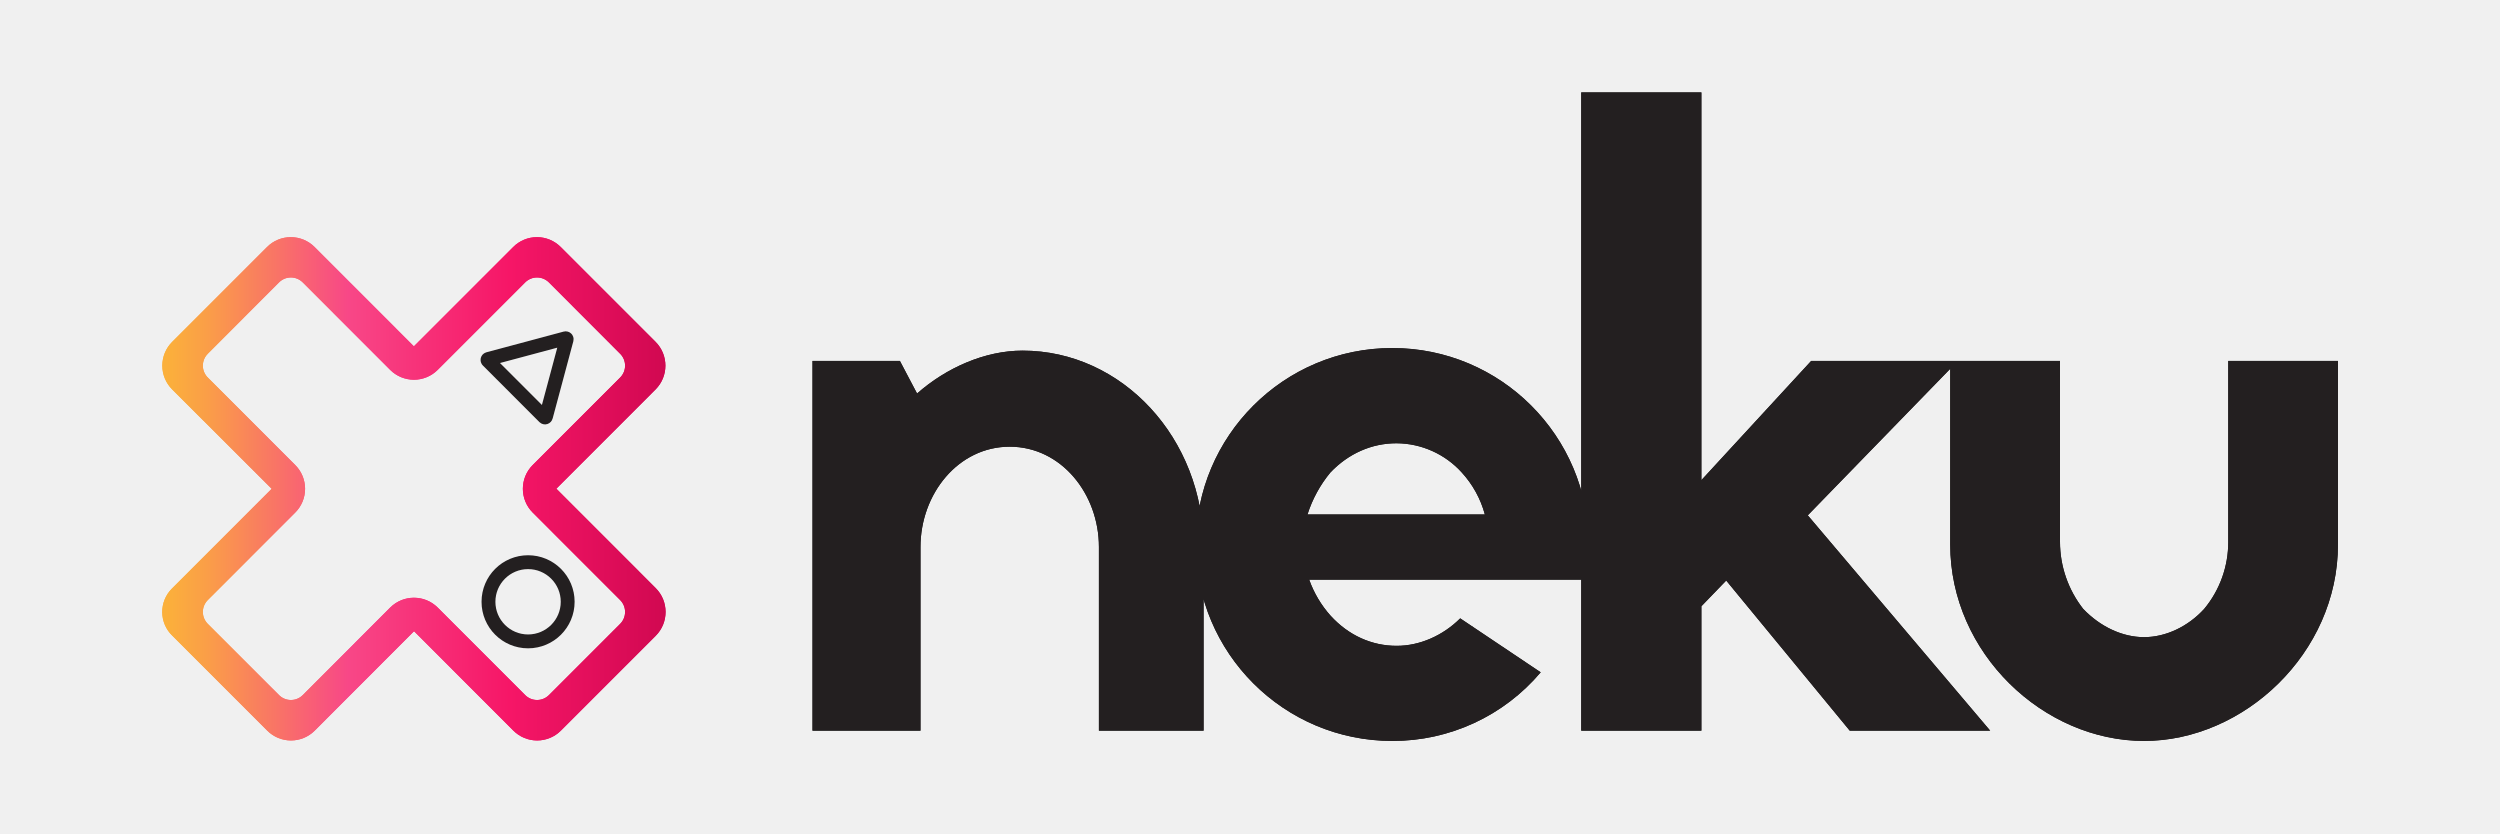
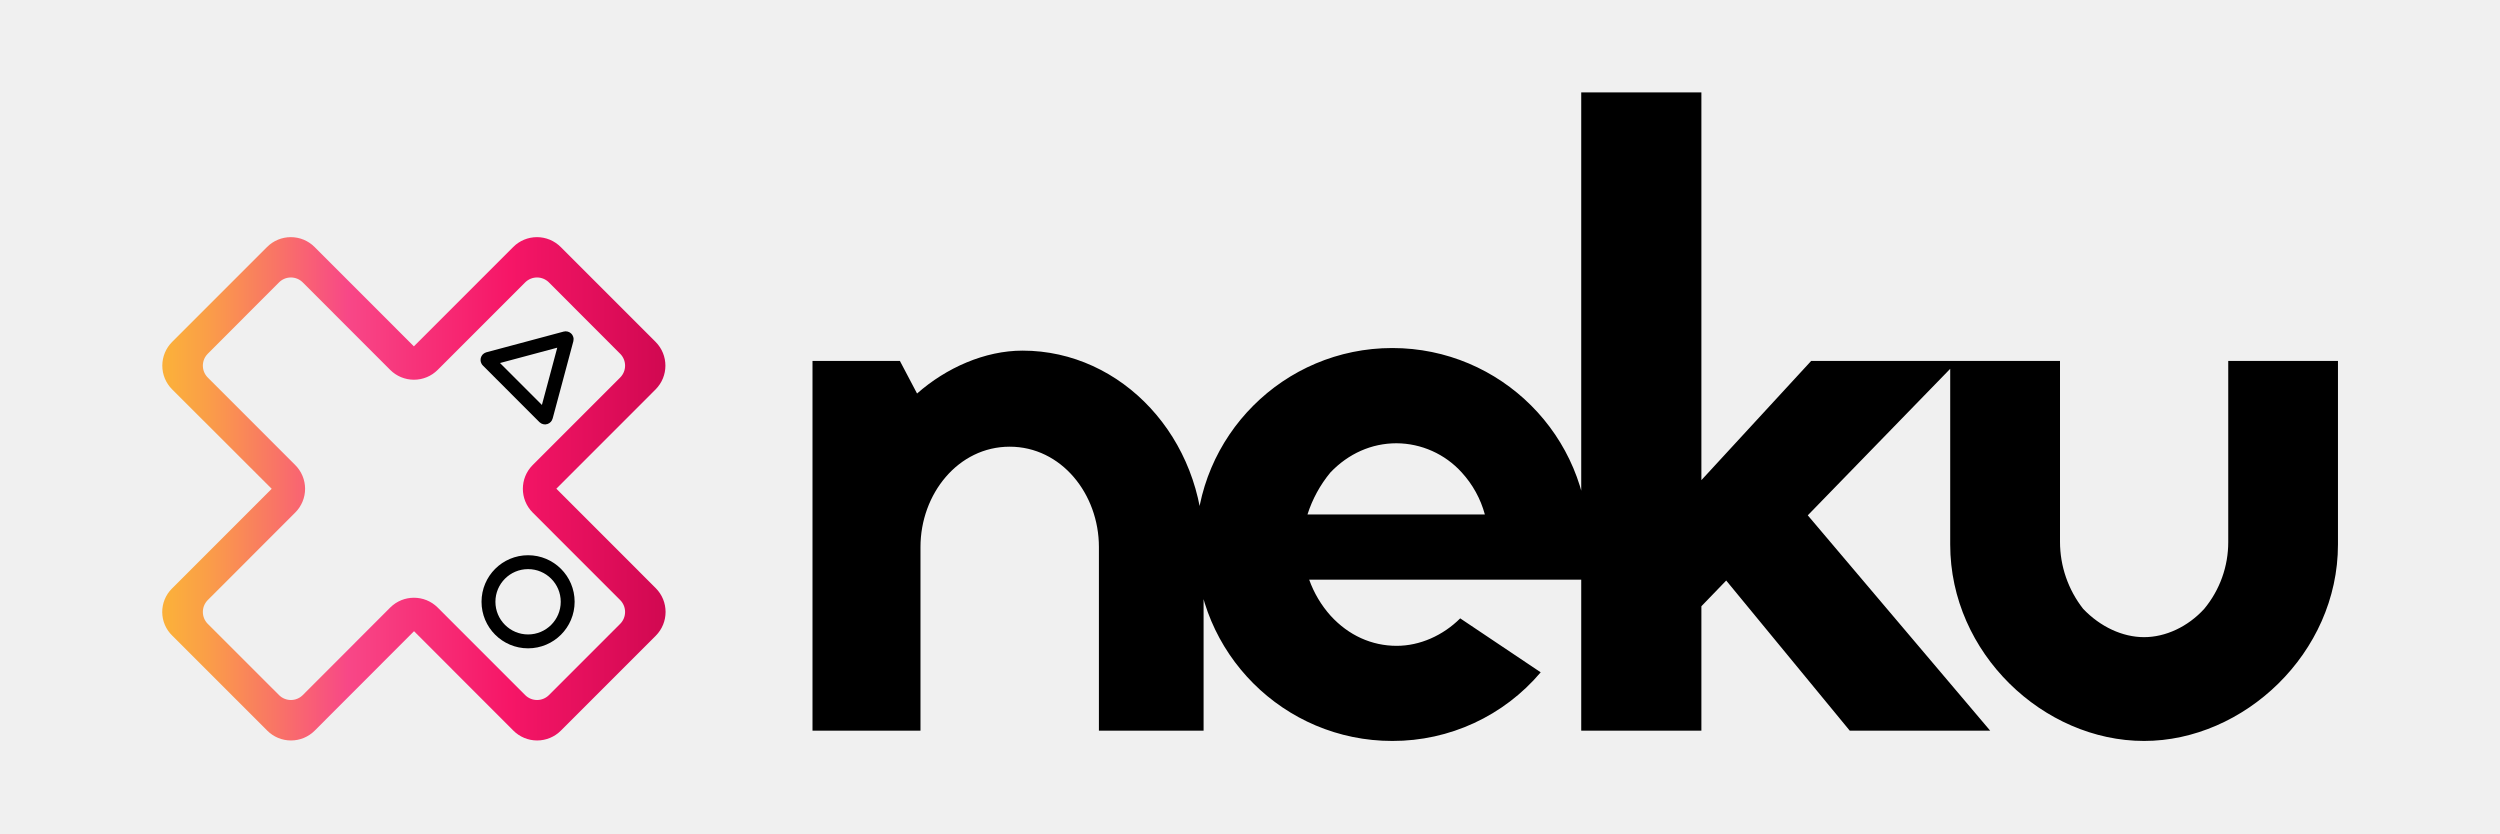
<svg xmlns="http://www.w3.org/2000/svg" viewBox="0 0 1080 360">
  <defs>
-     <style>.cls-1{fill:#231f20;}.cls-2,.cls-3,.cls-5{fill-rule:evenodd;}.cls-2{fill:url(#New_Gradient_Swatch_1);}.cls-3,.cls-4,.cls-5,.cls-6{fill:none;stroke-miterlimit:10;stroke-width:6px;}.cls-3,.cls-4{stroke:#fff;}.cls-5,.cls-6{stroke:#231f20;}</style>
+     <style>.cls-1,.cls-2{fill-rule:evenodd;}.cls-1{fill:url(#New_Gradient_Swatch_1);}.cls-2,.cls-3{fill:none;stroke:#000;stroke-miterlimit:10;stroke-width:6px;}</style>
    <linearGradient id="New_Gradient_Swatch_1" x1="70" y1="211.16" x2="287.54" y2="211.16" gradientUnits="userSpaceOnUse">
      <stop offset="0.01" stop-color="#fbb03b" />
      <stop offset="0.09" stop-color="#fa9e48" />
      <stop offset="0.24" stop-color="#f97069" />
      <stop offset="0.37" stop-color="#f84787" />
      <stop offset="0.69" stop-color="#f61667" />
      <stop offset="1" stop-color="#d10851" />
    </linearGradient>
  </defs>
  <g id="iso-grad2-text-black">
-     <path class="cls-1" d="M388.75,155.91,396.17,170c12.6-11.11,29.27-18.53,45.58-18.53,43,0,78.2,37.81,78.2,84.87v79.31H474.73V236.33c0-23-16.3-43.36-38.54-43.36s-38.54,20.38-38.54,43.36v79.31H351V155.91Zm242,111.18,34.83,23.35a83.68,83.68,0,0,1-64.11,29.65,84.87,84.87,0,1,1,84.87-84.87,70,70,0,0,1-1.49,15.2H565.57A47.1,47.1,0,0,0,574.83,266c7.79,8.52,17.79,13,28.54,13,10,0,20-4.45,27.43-11.86Zm-66-44.84h76.71a43.83,43.83,0,0,0-10-18.16,38.3,38.3,0,0,0-28.17-12.6c-10.75,0-20.75,4.45-28.54,12.6A54.38,54.38,0,0,0,564.83,222.25Zm295,93.39H799.09l-53.37-64.85L735,261.9v53.74H683.09V39.91H735V207.42l47.44-51.51h63.37l-64.85,66.71ZM1010,155.91v79.31c0,47.07-40.77,84.87-83.76,84.87-43.36,0-83.75-37.8-83.75-84.87V155.91h47.43v78.2a47,47,0,0,0,10,28.91c7.41,7.78,17.05,12.23,26.31,12.23s18.9-4.45,26-12.23a45.1,45.1,0,0,0,10.37-28.91v-78.2Z" />
-     <path class="cls-1" d="M388.75,155.91,396.17,170c12.6-11.11,29.27-18.53,45.58-18.53,43,0,78.2,37.81,78.2,84.87v79.31H474.73V236.33c0-23-16.3-43.36-38.54-43.36s-38.54,20.38-38.54,43.36v79.31H351V155.91Zm242,111.18,34.83,23.35a83.68,83.68,0,0,1-64.11,29.65,84.87,84.87,0,1,1,84.87-84.87,70,70,0,0,1-1.49,15.2H565.57A47.1,47.1,0,0,0,574.83,266c7.79,8.52,17.79,13,28.54,13,10,0,20-4.45,27.43-11.86Zm-66-44.84h76.71a43.83,43.83,0,0,0-10-18.16,38.3,38.3,0,0,0-28.17-12.6c-10.75,0-20.75,4.45-28.54,12.6A54.38,54.38,0,0,0,564.83,222.25Zm295,93.39H799.09l-53.37-64.85L735,261.9v53.74H683.09V39.91H735V207.42l47.44-51.51h63.37l-64.85,66.71ZM1010,155.91v79.31c0,47.07-40.77,84.87-83.76,84.87-43.36,0-83.75-37.8-83.75-84.87V155.91h47.43v78.2a47,47,0,0,0,10,28.91c7.41,7.78,17.05,12.23,26.31,12.23s18.9-4.45,26-12.23a45.1,45.1,0,0,0,10.37-28.91v-78.2Z" />
-     <path class="cls-2" d="M240.38,211.16,283.3,254.1a14.57,14.57,0,0,1,0,20.53l-41,41a14.5,14.5,0,0,1-20.52,0l-42.92-42.95-42.9,42.95a14.49,14.49,0,0,1-20.51,0l-41-41a14.25,14.25,0,0,1-.23-20.31l43.15-43.16L74.37,168.22a14.5,14.5,0,0,1,0-20.52l41-41a14.5,14.5,0,0,1,20.52,0l42.9,42.92,42.92-42.92a14.49,14.49,0,0,1,20.51,0l41,41a14.54,14.54,0,0,1,0,20.52l-42.92,42.94Zm27.53-58.33L237.13,122a7.24,7.24,0,0,0-10.26,0l-37.79,37.79a14.5,14.5,0,0,1-20.52,0L130.79,122a7.24,7.24,0,0,0-10.26,0L89.75,152.83a7.28,7.28,0,0,0,0,10.26l37.79,37.81h0a14.49,14.49,0,0,1,0,20.52h0L89.75,259.23a7.29,7.29,0,0,0,0,10.27l30.79,30.78a7.26,7.26,0,0,0,10.26,0l37.77-37.82a14.53,14.53,0,0,1,20.51,0l37.8,37.82a7.26,7.26,0,0,0,10.26,0l30.78-30.78a7.29,7.29,0,0,0,0-10.27l-37.8-37.81h0a14.52,14.52,0,0,1,0-20.52h0l37.8-37.81a7.27,7.27,0,0,0,0-10.26Z" />
-     <path class="cls-3" d="M244.29,146.14a.41.41,0,0,1,.5.5l-4.47,16.71-4.48,16.7a.41.41,0,0,1-.68.19L222.93,168,210.7,155.77a.41.41,0,0,1,.18-.68l16.71-4.47Z" />
-     <circle class="cls-4" cx="228.13" cy="259.97" r="17.11" />
-     <path class="cls-2" d="M240.38,211.16,283.3,254.1a14.57,14.57,0,0,1,0,20.53l-41,41a14.5,14.5,0,0,1-20.52,0l-42.92-42.95-42.9,42.95a14.49,14.49,0,0,1-20.51,0l-41-41a14.25,14.25,0,0,1-.23-20.31l43.15-43.16L74.37,168.22a14.5,14.5,0,0,1,0-20.52l41-41a14.5,14.5,0,0,1,20.52,0l42.9,42.92,42.92-42.92a14.49,14.49,0,0,1,20.51,0l41,41a14.54,14.54,0,0,1,0,20.52l-42.92,42.94Zm27.53-58.33L237.13,122a7.24,7.24,0,0,0-10.26,0l-37.79,37.79a14.5,14.5,0,0,1-20.52,0L130.79,122a7.24,7.24,0,0,0-10.26,0L89.75,152.83a7.28,7.28,0,0,0,0,10.26l37.79,37.81h0a14.49,14.49,0,0,1,0,20.52h0L89.75,259.23a7.29,7.29,0,0,0,0,10.27l30.79,30.78a7.26,7.26,0,0,0,10.26,0l37.77-37.82a14.53,14.53,0,0,1,20.51,0l37.8,37.82a7.26,7.26,0,0,0,10.26,0l30.78-30.78a7.29,7.29,0,0,0,0-10.27l-37.8-37.81h0a14.52,14.52,0,0,1,0-20.52h0l37.8-37.81a7.27,7.27,0,0,0,0-10.26Z" />
-     <path class="cls-5" d="M244.29,146.14a.41.41,0,0,1,.5.5l-4.47,16.71-4.48,16.7a.41.41,0,0,1-.68.19L222.93,168,210.7,155.77a.41.41,0,0,1,.18-.68l16.71-4.47Z" />
-     <circle class="cls-6" cx="228.13" cy="259.97" r="17.11" />
+     <path d="M388.75,155.91,396.17,170c12.6-11.11,29.27-18.53,45.58-18.53,43,0,78.2,37.81,78.2,84.87v79.31H474.73V236.33c0-23-16.3-43.36-38.54-43.36s-38.54,20.38-38.54,43.36v79.31H351V155.91Zm242,111.18,34.83,23.35a83.68,83.68,0,0,1-64.11,29.65,84.87,84.87,0,1,1,84.87-84.87,70,70,0,0,1-1.49,15.2H565.57A47.1,47.1,0,0,0,574.83,266c7.79,8.52,17.79,13,28.54,13,10,0,20-4.45,27.43-11.86Zm-66-44.84h76.71a43.83,43.83,0,0,0-10-18.16,38.3,38.3,0,0,0-28.17-12.6c-10.75,0-20.75,4.45-28.54,12.6A54.38,54.38,0,0,0,564.83,222.25Zm295,93.39H799.09l-53.37-64.85L735,261.9v53.74H683.09V39.91H735V207.42l47.44-51.51h63.37l-64.85,66.71ZM1010,155.91v79.31c0,47.07-40.77,84.87-83.76,84.87-43.36,0-83.75-37.8-83.75-84.87V155.91h47.43v78.2a47,47,0,0,0,10,28.91c7.41,7.78,17.05,12.23,26.31,12.23s18.9-4.45,26-12.23a45.1,45.1,0,0,0,10.37-28.91v-78.2Z" />
+     <path class="cls-1" d="M240.38,211.16,283.3,254.1a14.57,14.57,0,0,1,0,20.53l-41,41a14.5,14.5,0,0,1-20.52,0l-42.92-42.95-42.9,42.95a14.49,14.49,0,0,1-20.51,0l-41-41a14.25,14.25,0,0,1-.23-20.31l43.15-43.16L74.37,168.22a14.5,14.5,0,0,1,0-20.52l41-41a14.5,14.5,0,0,1,20.52,0l42.9,42.92,42.92-42.92a14.49,14.49,0,0,1,20.51,0l41,41a14.54,14.54,0,0,1,0,20.52l-42.92,42.94Zm27.53-58.33L237.13,122a7.24,7.24,0,0,0-10.26,0l-37.79,37.79a14.5,14.5,0,0,1-20.52,0L130.79,122a7.24,7.24,0,0,0-10.26,0L89.75,152.83a7.28,7.28,0,0,0,0,10.26l37.79,37.81h0a14.49,14.49,0,0,1,0,20.52h0L89.75,259.23a7.29,7.29,0,0,0,0,10.27l30.79,30.78a7.26,7.26,0,0,0,10.26,0l37.77-37.82a14.53,14.53,0,0,1,20.51,0l37.8,37.82a7.26,7.26,0,0,0,10.26,0l30.78-30.78a7.29,7.29,0,0,0,0-10.27l-37.8-37.81h0a14.52,14.52,0,0,1,0-20.52h0l37.8-37.81a7.27,7.27,0,0,0,0-10.26Z" />
+     <path class="cls-2" d="M244.29,146.14a.41.41,0,0,1,.5.5l-4.47,16.71-4.48,16.7a.41.41,0,0,1-.68.19L222.93,168,210.7,155.77a.41.41,0,0,1,.18-.68l16.71-4.47Z" />
+     <circle class="cls-3" cx="228.13" cy="259.97" r="17.11" />
  </g>
</svg>
